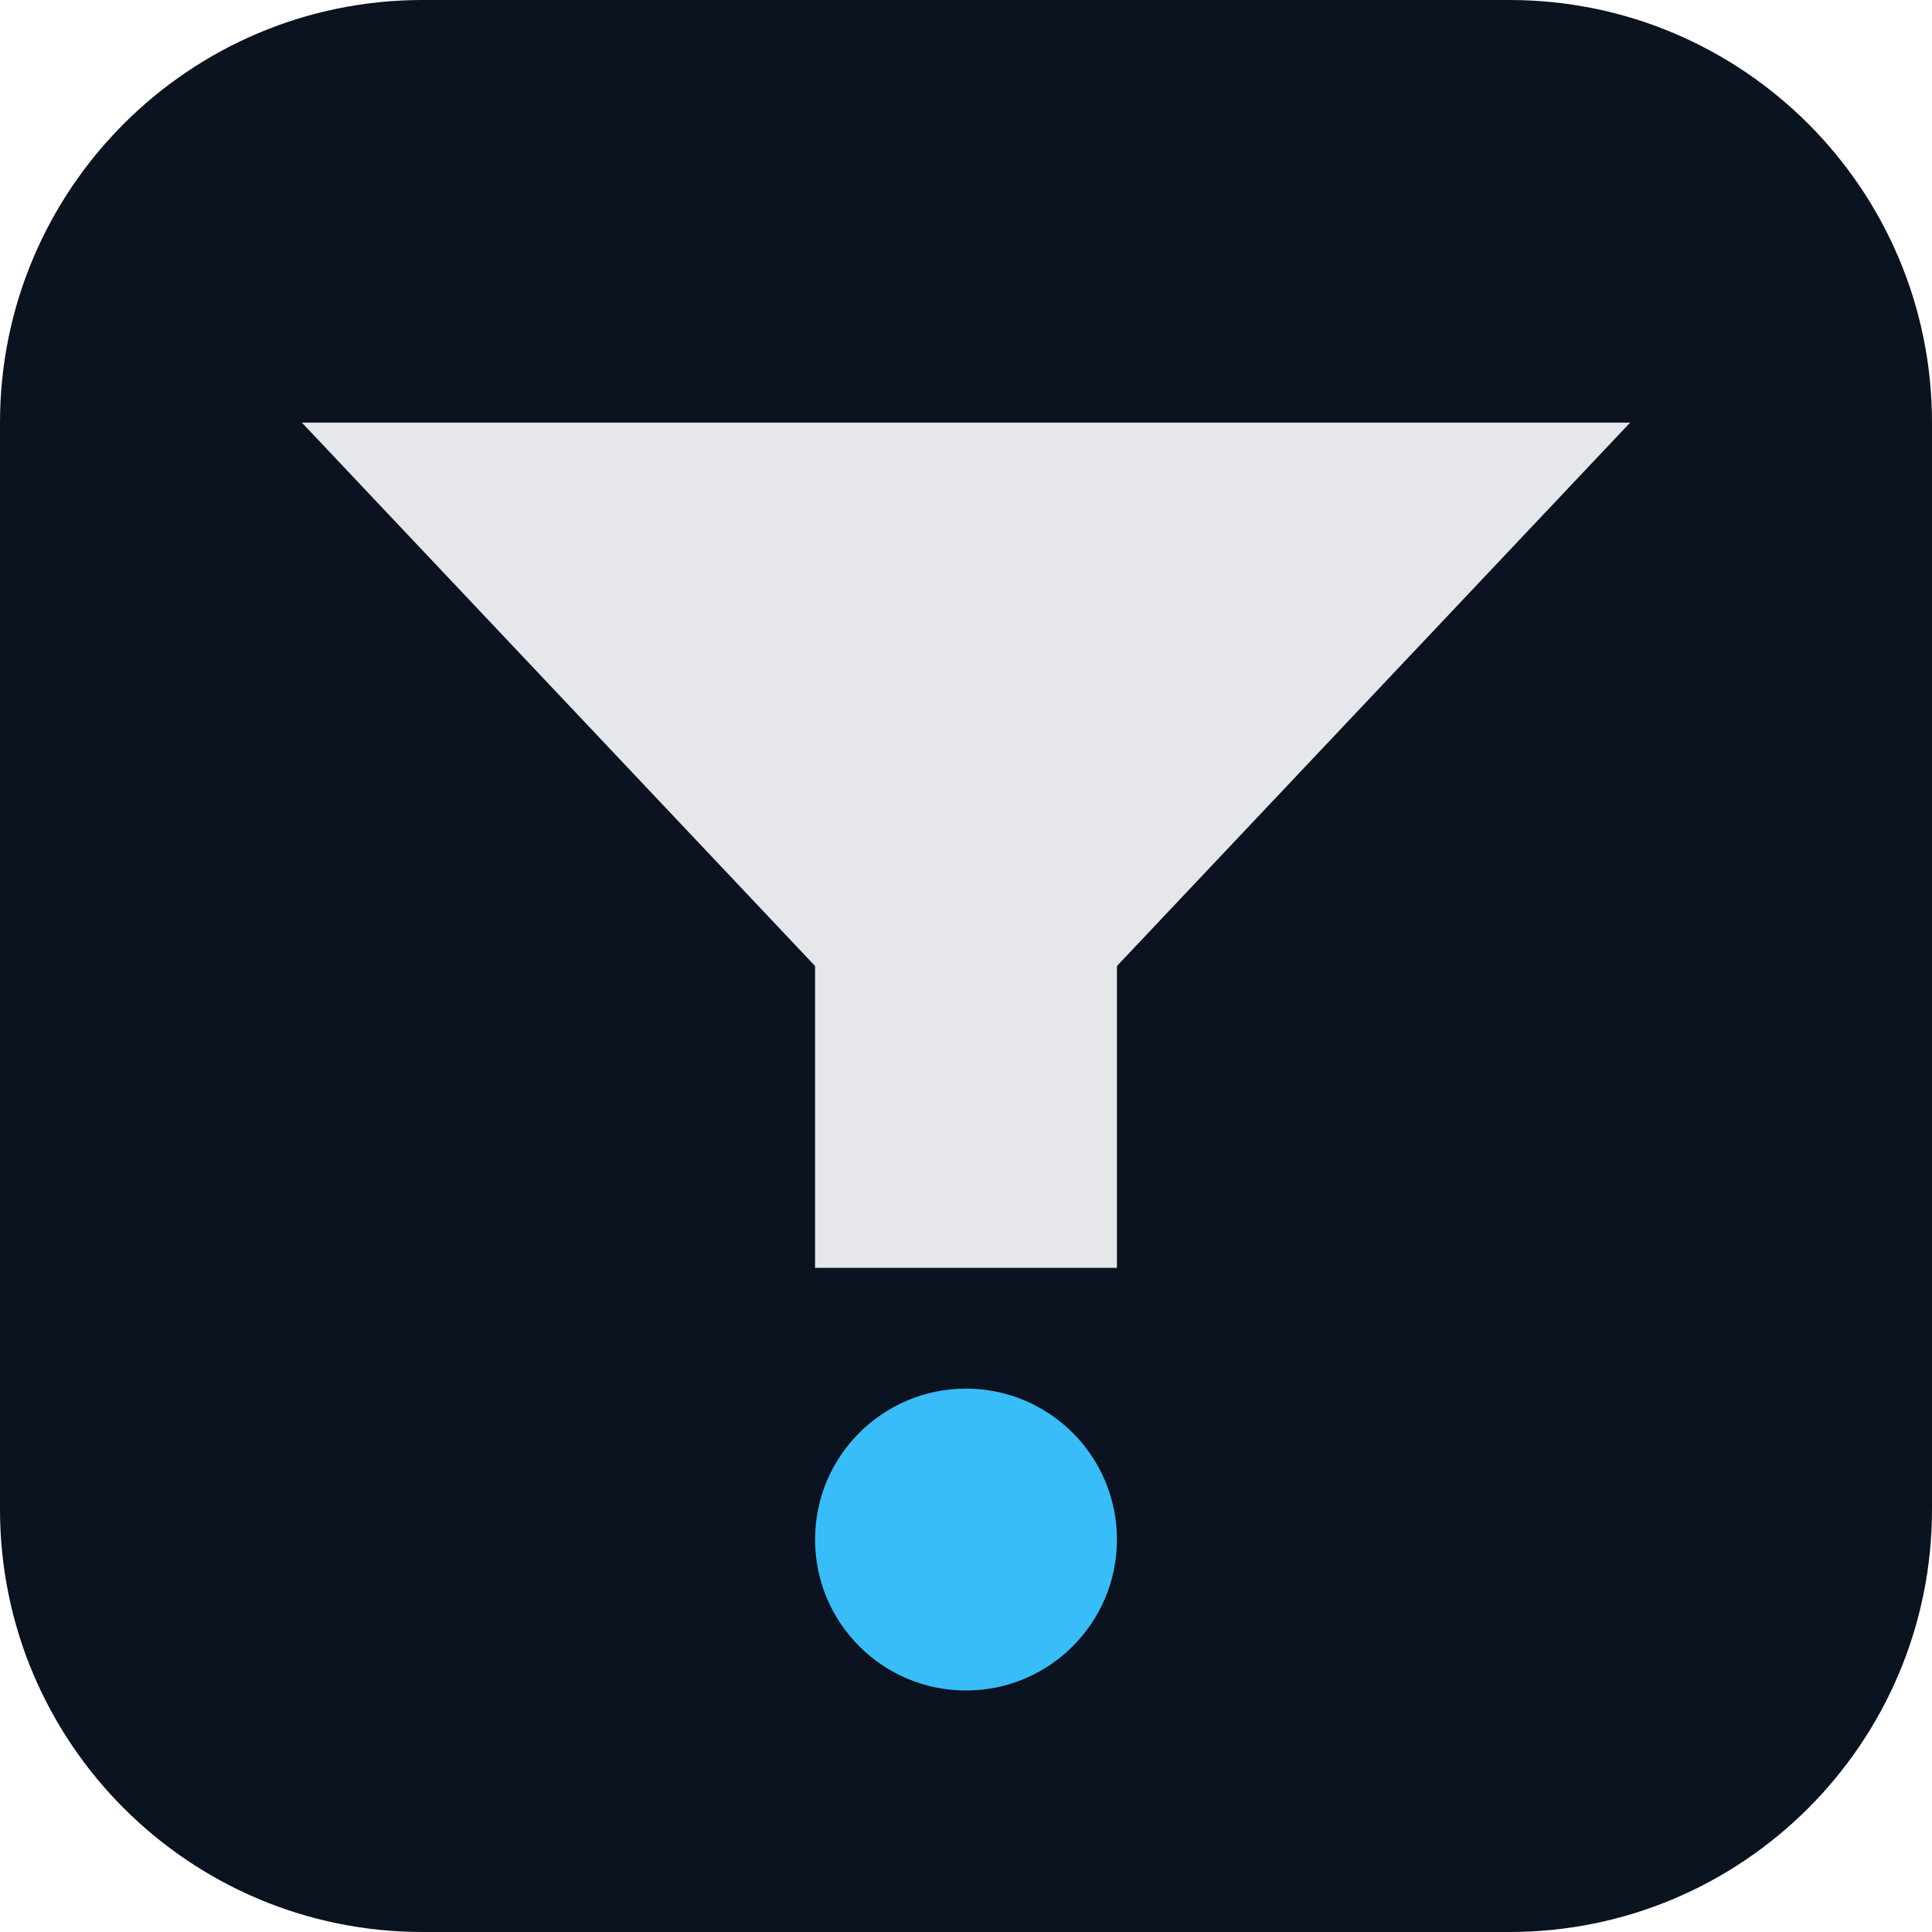
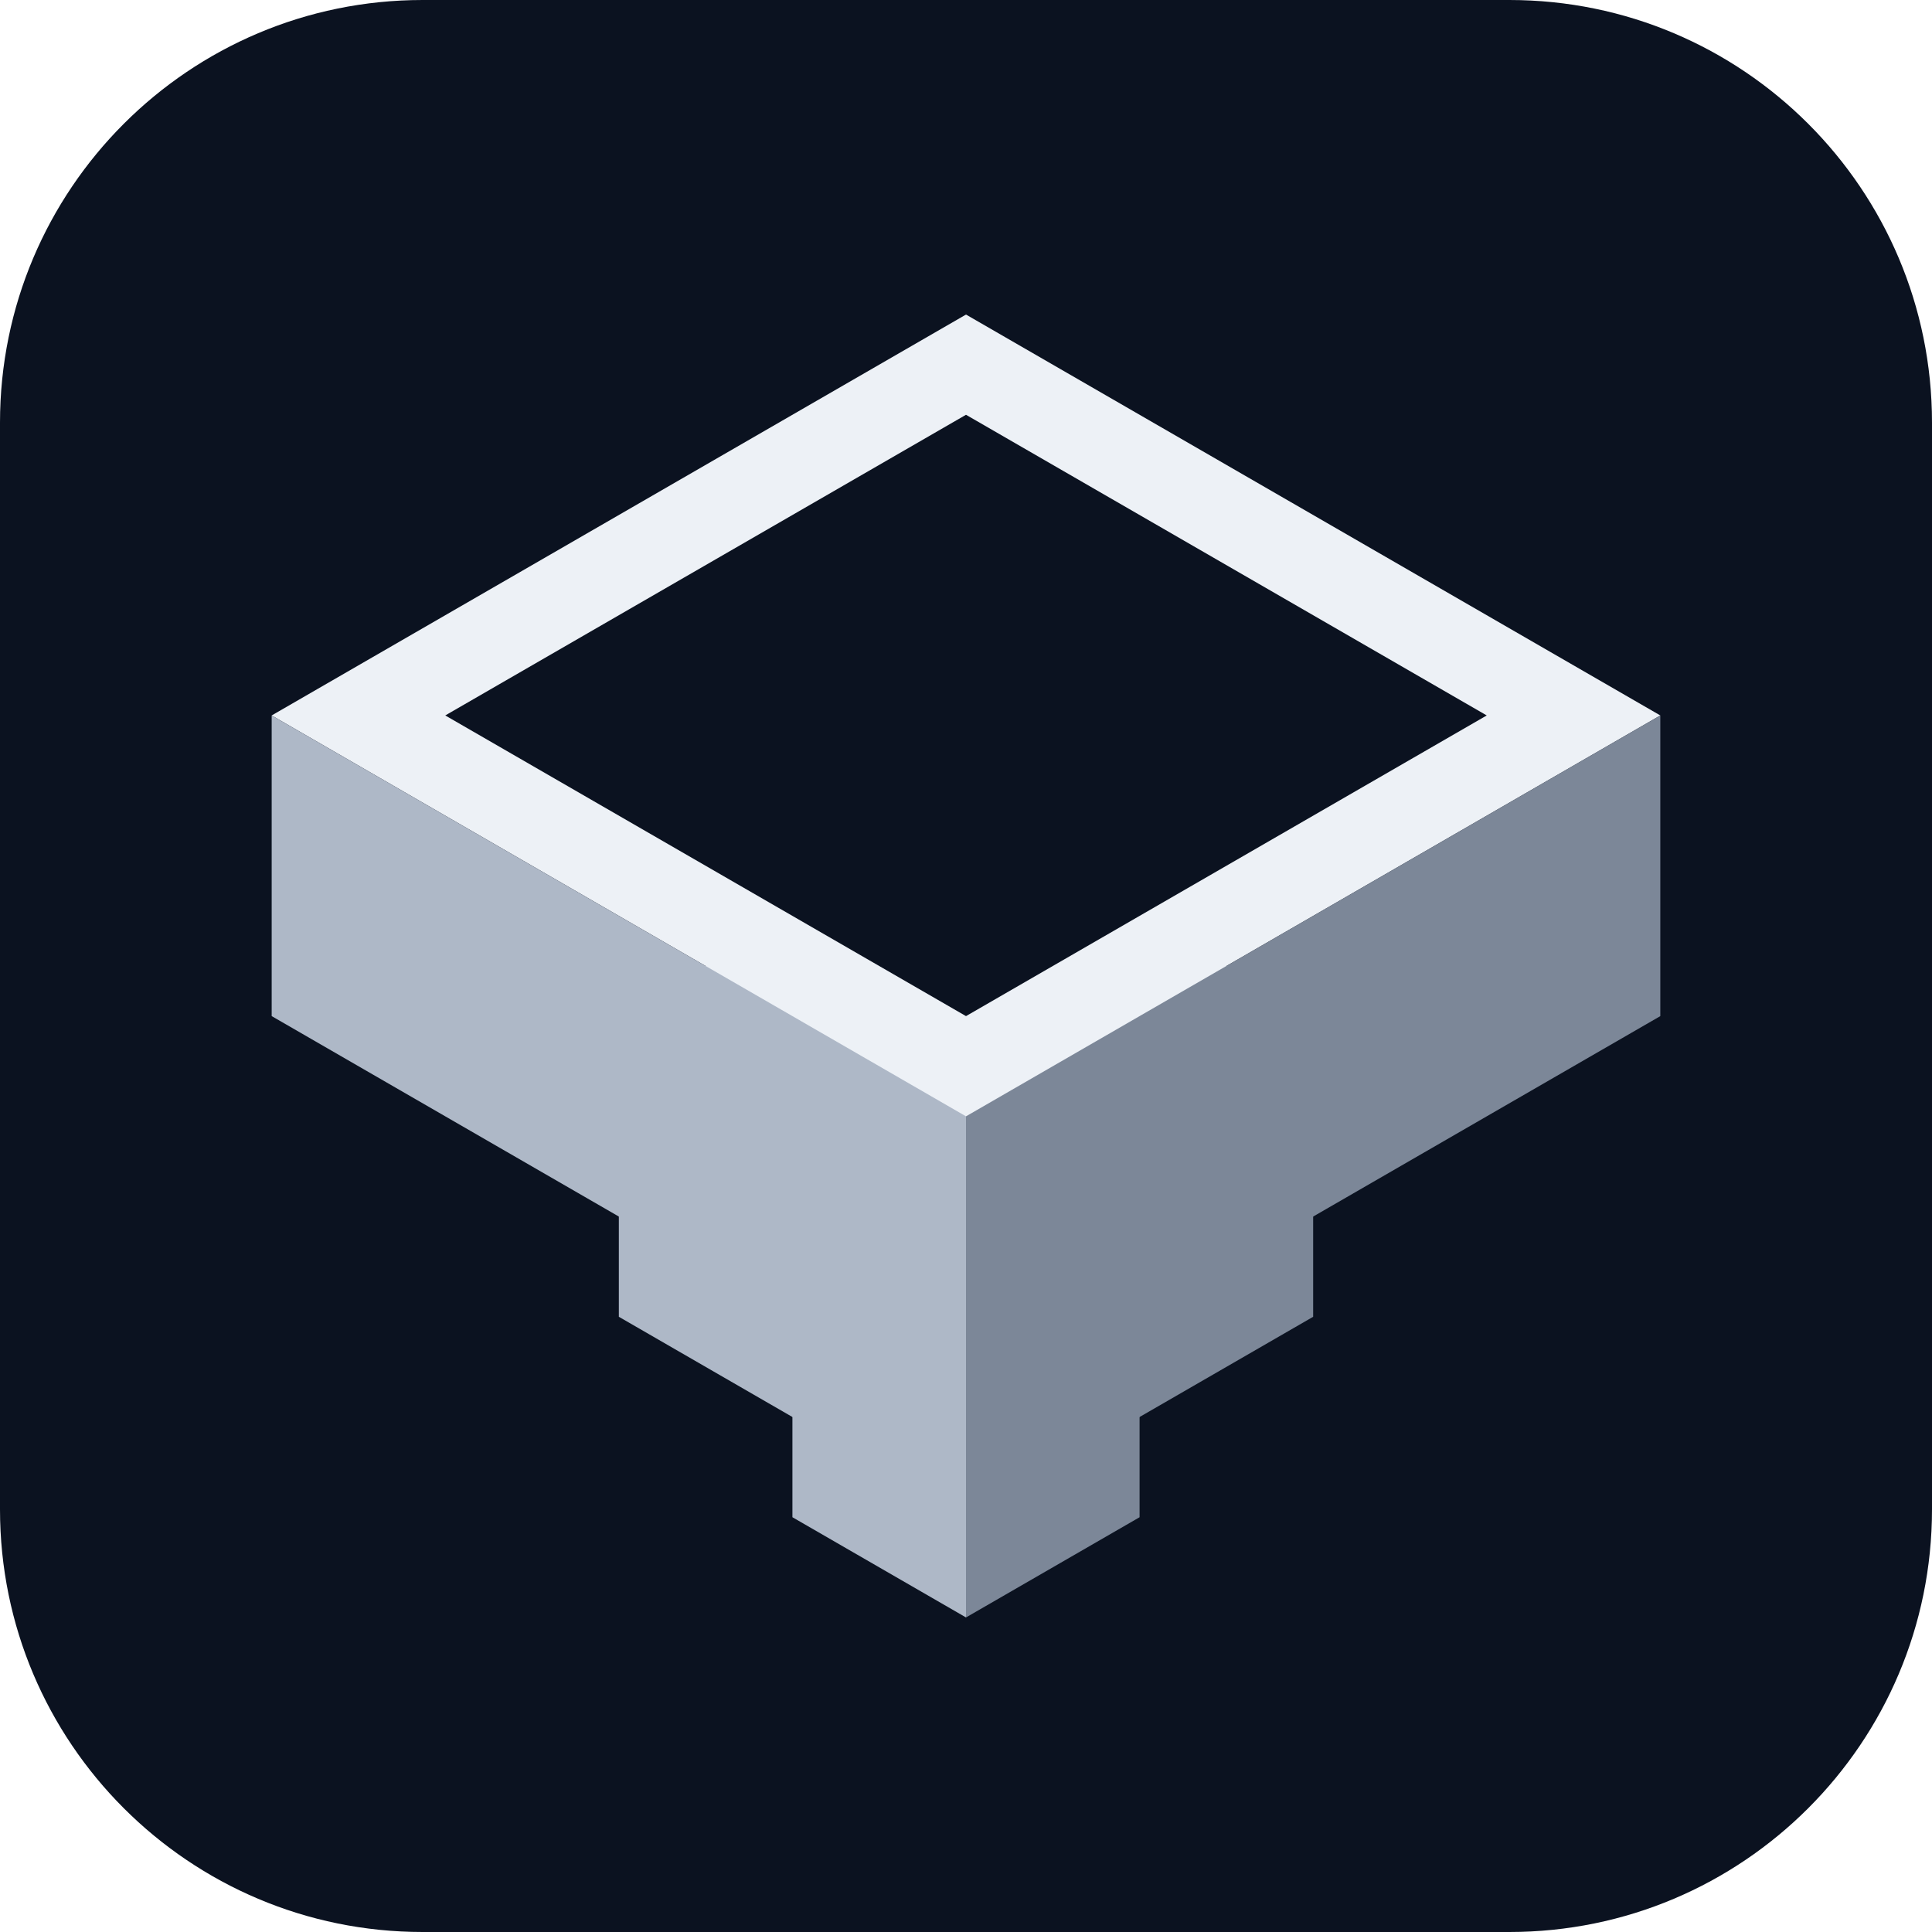
<svg xmlns="http://www.w3.org/2000/svg" viewBox="0 0 64 64" fill="none">
  <rect width="64" height="64" rx="14" fill="#0B1220" />
-   <path d="M10 14H54L37 32V42H27V32L10 14Z" fill="#E5E7EB" />
-   <circle cx="32" cy="51" r="5" fill="#38BDF8" />
+   <polygon points="32.00,40.30 37.75,43.62 32.00,46.94 26.25,43.62" fill="#EDF1F6" />
+   <polygon points="37.75,50.26 37.75,43.62 32.00,46.94 32.00,53.58" fill="#7C8798" />
+   <polygon points="26.25,50.26 26.25,43.62 32.00,46.94 32.00,53.58" fill="#AEB8C7" />
+   <polygon points="32.00,27.02 43.50,33.66 32.00,40.30 20.50,33.66" fill="#EDF1F6" />
+   <polygon points="43.50,43.62 43.50,33.66 32.00,40.30 32.00,50.26" fill="#7C8798" />
+   <polygon points="20.50,43.62 20.50,33.66 32.00,40.30 32.00,50.26" fill="#AEB8C7" />
+   <polygon points="32.00,10.42 55.00,23.70 32.00,36.98 9.00,23.70" fill="#EDF1F6" />
+   <polygon points="55.00,33.66 55.00,23.70 32.00,36.98 32.00,46.94" fill="#7C8798" />
+   <polygon points="9.00,33.66 9.00,23.70 32.00,36.98 32.00,46.94" fill="#AEB8C7" />
+   <polygon points="32.00,13.74 49.25,23.70 32.00,33.66 14.75,23.70" fill="#0B1220" />
</svg>
